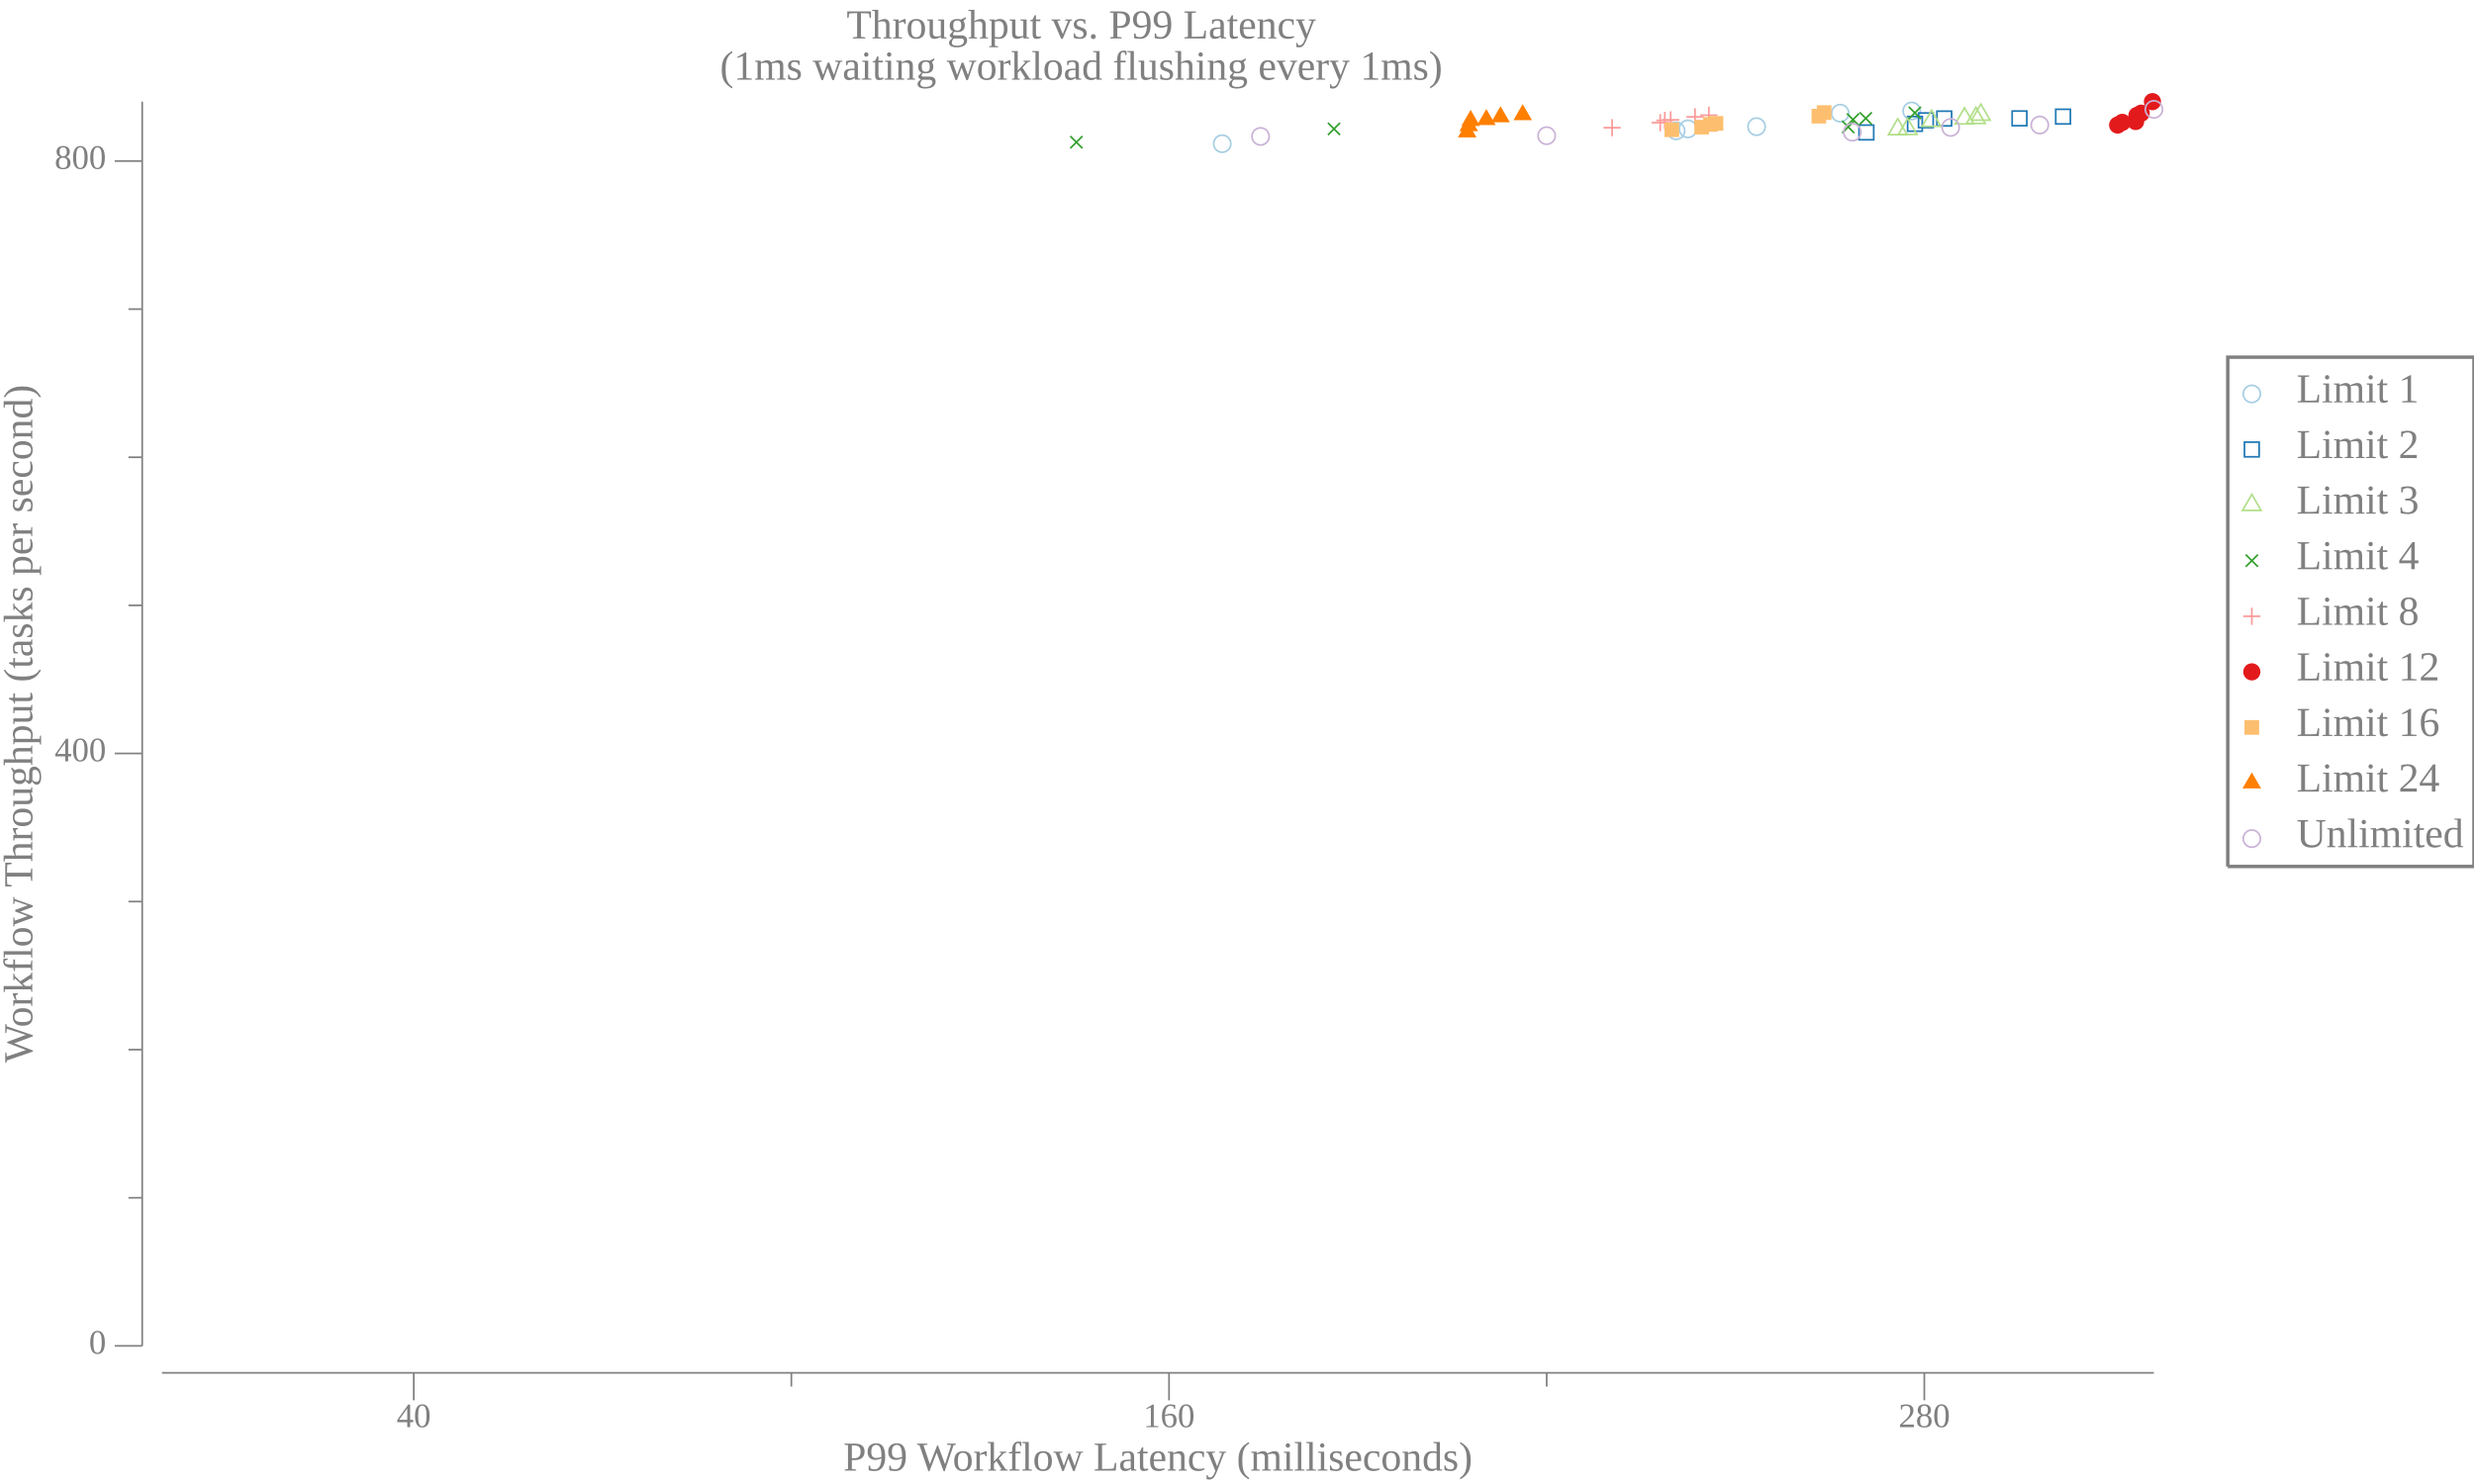
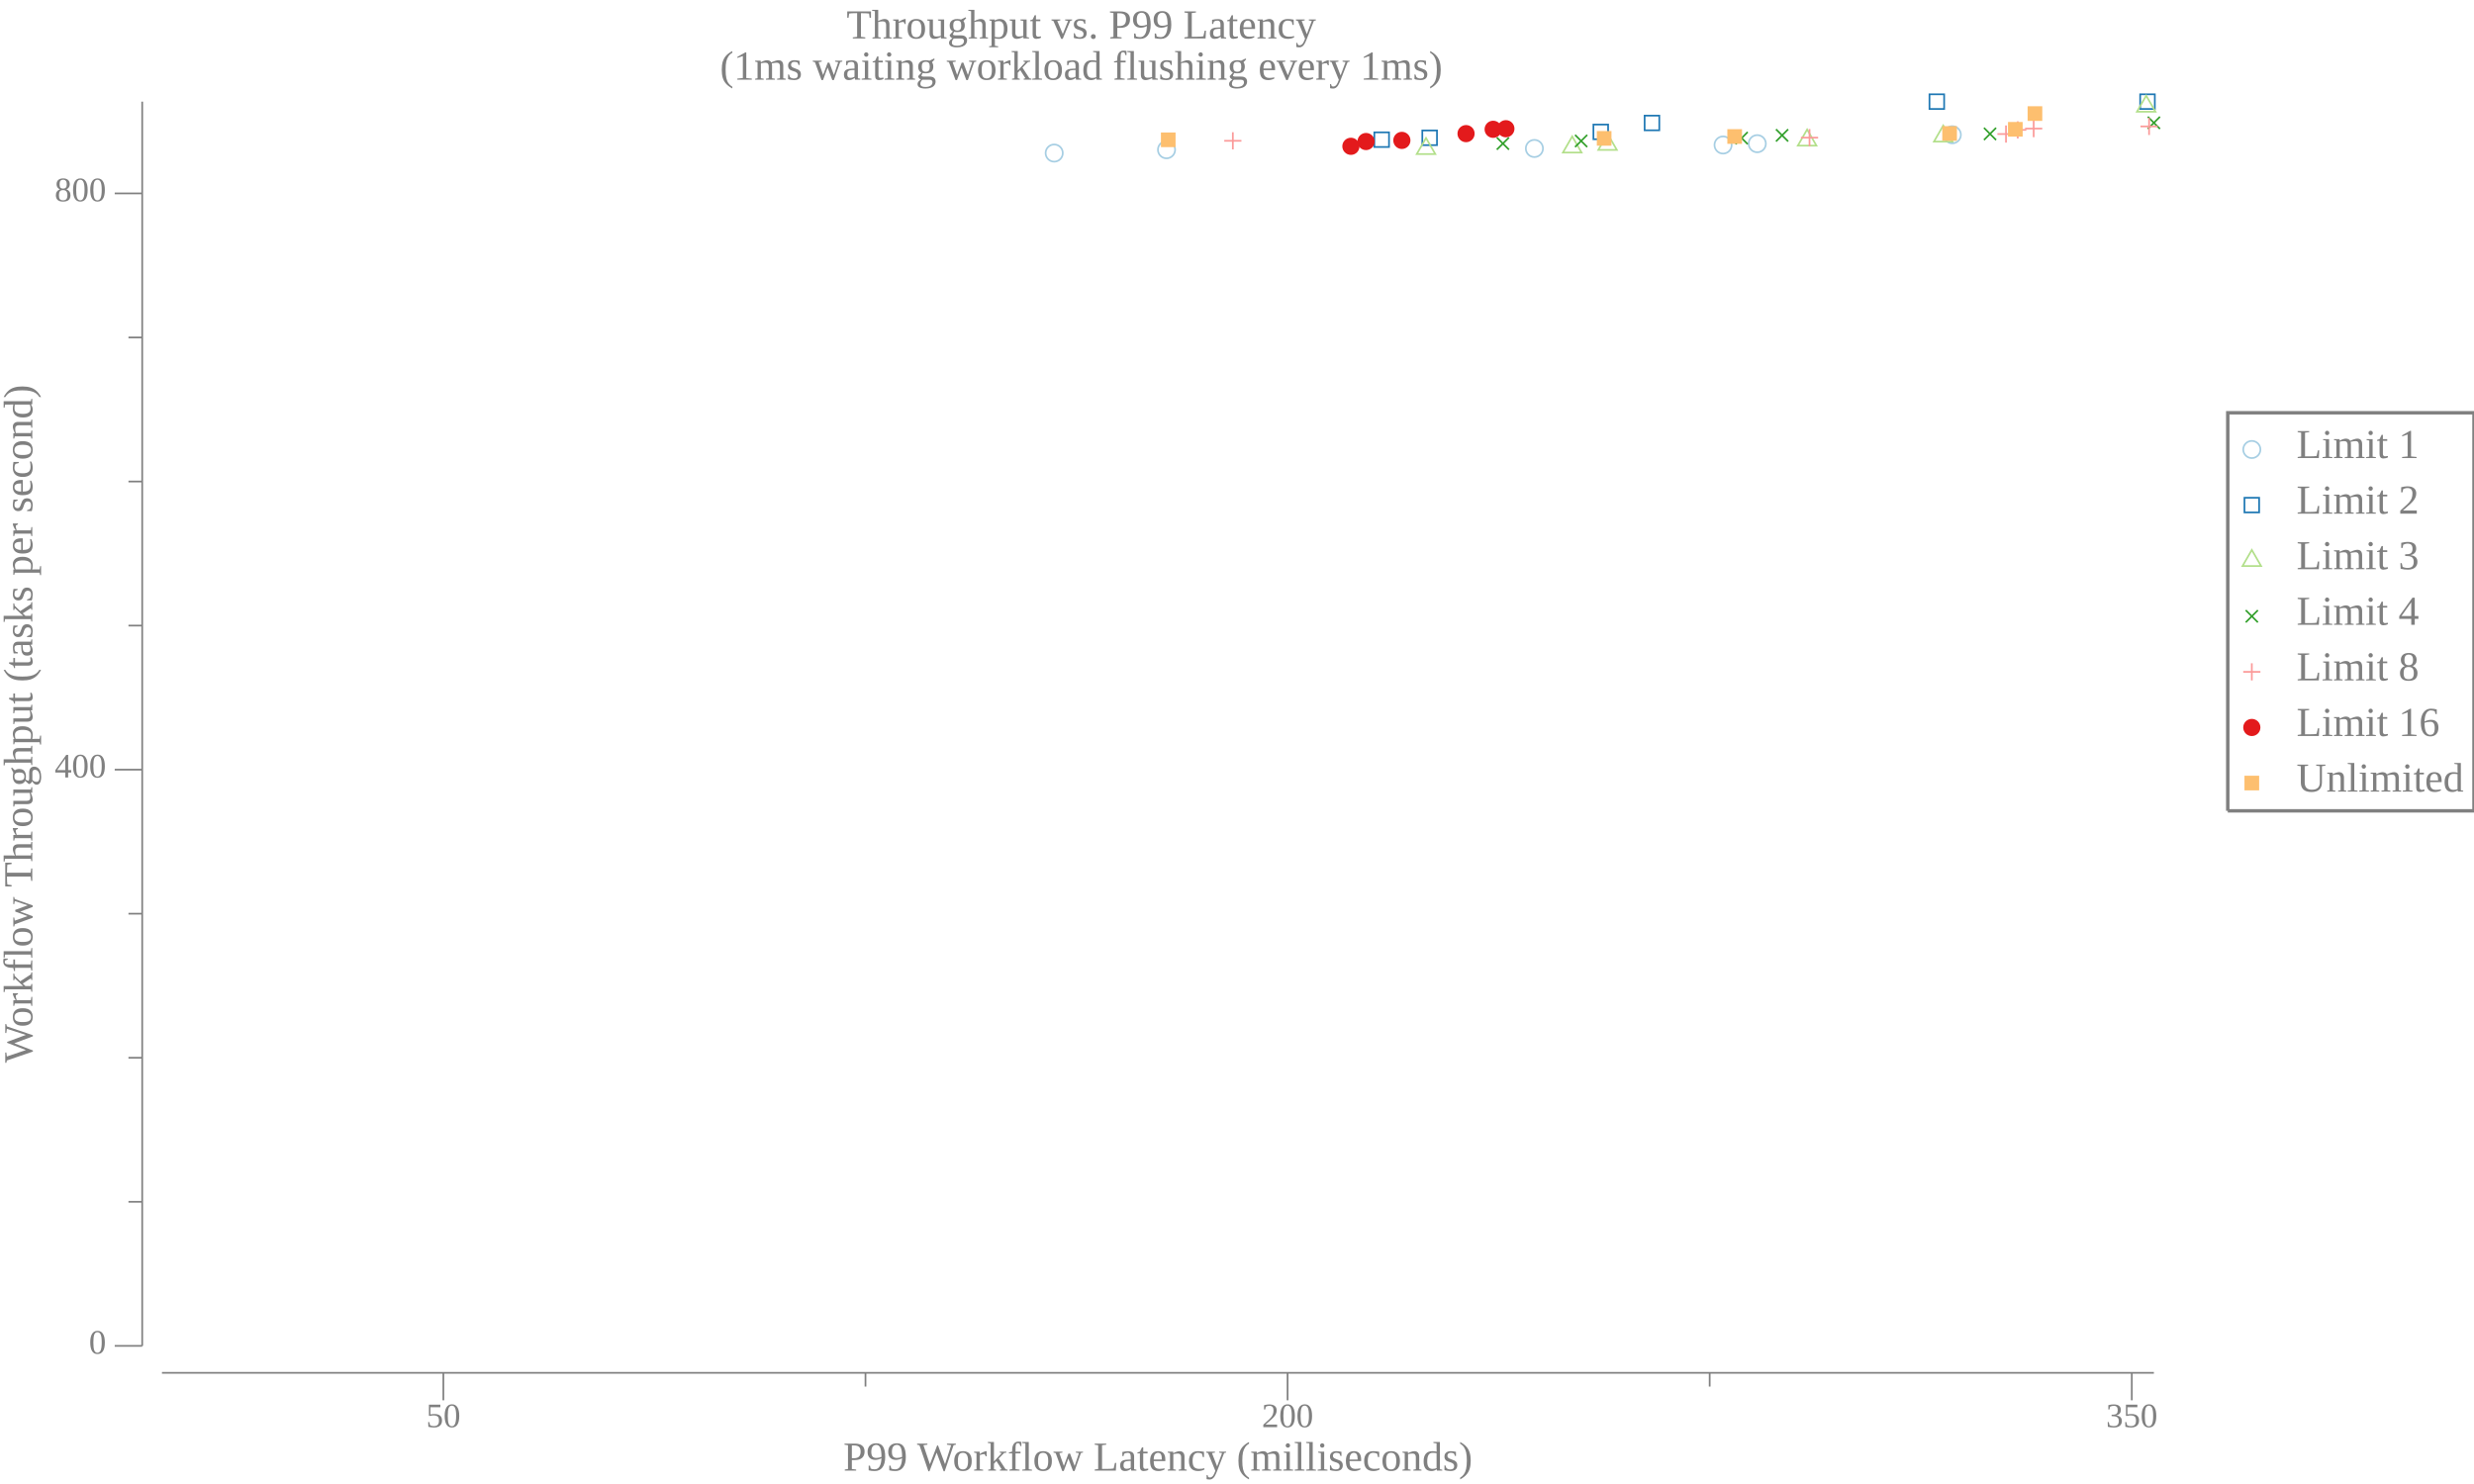
<svg xmlns="http://www.w3.org/2000/svg" width="720pt" height="432pt" viewBox="0 0 720 432">
  <g transform="scale(1, -1) translate(0, -432)">
-     <path d="M657.84,317.33A2.5,2.5 0 1 1 652.84,317.33A2.5,2.5 0 1 1 657.84,317.33Z" style="fill:none;stroke:#A6CEE3;stroke-width:0.5" />
-     <text x="668.34" y="-314.85" transform="scale(1, -1)" style="font-family:Liberation Serif;font-variant:normal;font-weight:normal;font-style:normal;font-size:12px;fill:#808080">Limit 1</text>
-     <path d="M653.2,299.02L657.47,299.02L657.47,303.29L653.2,303.29Z" style="fill:none;stroke:#1F78B4;stroke-width:0.5" />
-     <text x="668.34" y="-298.66" transform="scale(1, -1)" style="font-family:Liberation Serif;font-variant:normal;font-weight:normal;font-style:normal;font-size:12px;fill:#808080">Limit 2</text>
-     <path d="M655.34,288.09L652.63,283.41L658.04,283.41Z" style="fill:none;stroke:#B2DF8A;stroke-width:0.5" />
-     <text x="668.34" y="-282.48" transform="scale(1, -1)" style="font-family:Liberation Serif;font-variant:normal;font-weight:normal;font-style:normal;font-size:12px;fill:#808080">Limit 3</text>
-     <path d="M653.57,267.02L657.11,270.55" style="fill:none;stroke:#33A02C;stroke-width:0.5" />
-     <path d="M653.57,270.55L657.11,267.02" style="fill:none;stroke:#33A02C;stroke-width:0.5" />
-     <text x="668.34" y="-266.3" transform="scale(1, -1)" style="font-family:Liberation Serif;font-variant:normal;font-weight:normal;font-style:normal;font-size:12px;fill:#808080">Limit 4</text>
-     <path d="M655.34,255.1L655.34,250.1" style="fill:none;stroke:#FB9A99;stroke-width:0.5" />
-     <path d="M652.84,252.6L657.84,252.6" style="fill:none;stroke:#FB9A99;stroke-width:0.5" />
-     <text x="668.34" y="-250.11" transform="scale(1, -1)" style="font-family:Liberation Serif;font-variant:normal;font-weight:normal;font-style:normal;font-size:12px;fill:#808080">Limit 8</text>
-     <path d="M657.84,236.42A2.5,2.5 0 1 1 652.84,236.42A2.5,2.5 0 1 1 657.84,236.42Z" style="fill:#E31A1C" />
-     <text x="668.34" y="-233.93" transform="scale(1, -1)" style="font-family:Liberation Serif;font-variant:normal;font-weight:normal;font-style:normal;font-size:12px;fill:#808080">Limit 12</text>
-     <path d="M653.2,218.1L657.47,218.1L657.47,222.37L653.2,222.37Z" style="fill:#FDBF6F" />
+     <path d="M657.84,301.15A2.5,2.5 0 1 1 652.84,301.15A2.5,2.5 0 1 1 657.84,301.15Z" style="fill:none;stroke:#A6CEE3;stroke-width:0.5" />
+     <text x="668.34" y="-298.66" transform="scale(1, -1)" style="font-family:Liberation Serif;font-variant:normal;font-weight:normal;font-style:normal;font-size:12px;fill:#808080">Limit 1</text>
+     <path d="M653.2,282.83L657.47,282.83L657.47,287.1L653.2,287.1Z" style="fill:none;stroke:#1F78B4;stroke-width:0.5" />
+     <text x="668.34" y="-282.48" transform="scale(1, -1)" style="font-family:Liberation Serif;font-variant:normal;font-weight:normal;font-style:normal;font-size:12px;fill:#808080">Limit 2</text>
+     <path d="M655.34,271.91L652.63,267.22L658.04,267.22Z" style="fill:none;stroke:#B2DF8A;stroke-width:0.5" />
+     <text x="668.34" y="-266.3" transform="scale(1, -1)" style="font-family:Liberation Serif;font-variant:normal;font-weight:normal;font-style:normal;font-size:12px;fill:#808080">Limit 3</text>
+     <path d="M653.57,250.83L657.11,254.37" style="fill:none;stroke:#33A02C;stroke-width:0.5" />
+     <path d="M653.57,254.37L657.11,250.83" style="fill:none;stroke:#33A02C;stroke-width:0.5" />
+     <text x="668.34" y="-250.11" transform="scale(1, -1)" style="font-family:Liberation Serif;font-variant:normal;font-weight:normal;font-style:normal;font-size:12px;fill:#808080">Limit 4</text>
+     <path d="M655.34,238.92L655.34,233.92" style="fill:none;stroke:#FB9A99;stroke-width:0.5" />
+     <path d="M652.84,236.42L657.84,236.42" style="fill:none;stroke:#FB9A99;stroke-width:0.5" />
+     <text x="668.34" y="-233.93" transform="scale(1, -1)" style="font-family:Liberation Serif;font-variant:normal;font-weight:normal;font-style:normal;font-size:12px;fill:#808080">Limit 8</text>
+     <path d="M657.84,220.23A2.5,2.5 0 1 1 652.84,220.23A2.5,2.5 0 1 1 657.84,220.23Z" style="fill:#E31A1C" />
    <text x="668.34" y="-217.75" transform="scale(1, -1)" style="font-family:Liberation Serif;font-variant:normal;font-weight:normal;font-style:normal;font-size:12px;fill:#808080">Limit 16</text>
-     <path d="M655.34,207.17L652.63,202.49L658.04,202.49Z" style="fill:#FF7F00" />
-     <text x="668.34" y="-201.56" transform="scale(1, -1)" style="font-family:Liberation Serif;font-variant:normal;font-weight:normal;font-style:normal;font-size:12px;fill:#808080">Limit 24</text>
-     <path d="M657.84,187.87A2.5,2.5 0 1 1 652.84,187.87A2.5,2.5 0 1 1 657.84,187.87Z" style="fill:none;stroke:#CAB2D6;stroke-width:0.5" />
-     <text x="668.34" y="-185.38" transform="scale(1, -1)" style="font-family:Liberation Serif;font-variant:normal;font-weight:normal;font-style:normal;font-size:12px;fill:#808080">Unlimited</text>
-     <path d="M648.34,179.77L648.34,328.02L720,328.02L720,179.77L648.34,179.77" style="fill:none;stroke:#808080" />
+     <path d="M653.2,201.92L657.47,201.92L657.47,206.18L653.2,206.18Z" style="fill:#FDBF6F" />
+     <text x="668.34" y="-201.56" transform="scale(1, -1)" style="font-family:Liberation Serif;font-variant:normal;font-weight:normal;font-style:normal;font-size:12px;fill:#808080">Unlimited</text>
+     <path d="M648.34,195.96L648.34,311.84L720,311.84L720,195.96L648.34,195.96" style="fill:none;stroke:#808080" />
    <path d="M0,0L629.34,0L629.34,432L0,432Z" style="fill:#-8000000000000000-8000000000000000-8000000000000000;fill-opacity:0" />
    <text x="246.35" y="-420.81" transform="scale(1, -1)" style="font-family:Liberation Serif;font-variant:normal;font-weight:normal;font-style:normal;font-size:12px;fill:#808080">Throughput vs. P99 Latency</text>
    <text x="209.52" y="-408.81" transform="scale(1, -1)" style="font-family:Liberation Serif;font-variant:normal;font-weight:normal;font-style:normal;font-size:12px;fill:#808080">(1ms waiting workload flushing every 1ms)</text>
    <text x="245.43" y="-3.902" transform="scale(1, -1)" style="font-family:Liberation Serif;font-variant:normal;font-weight:normal;font-style:normal;font-size:12px;fill:#808080">P99 Workflow Latency (milliseconds)</text>
-     <text x="115.41" y="-16.541" transform="scale(1, -1)" style="font-family:Liberation Serif;font-variant:normal;font-weight:normal;font-style:normal;font-size:10px;fill:#808080">40</text>
-     <text x="332.72" y="-16.541" transform="scale(1, -1)" style="font-family:Liberation Serif;font-variant:normal;font-weight:normal;font-style:normal;font-size:10px;fill:#808080">160</text>
-     <text x="552.53" y="-16.541" transform="scale(1, -1)" style="font-family:Liberation Serif;font-variant:normal;font-weight:normal;font-style:normal;font-size:10px;fill:#808080">280</text>
-     <path d="M120.41,24.363L120.41,32.363" style="fill:none;stroke:#808080;stroke-width:0.5" />
-     <path d="M340.22,24.363L340.22,32.363" style="fill:none;stroke:#808080;stroke-width:0.5" />
-     <path d="M560.03,24.363L560.03,32.363" style="fill:none;stroke:#808080;stroke-width:0.5" />
-     <path d="M230.31,28.363L230.31,32.363" style="fill:none;stroke:#808080;stroke-width:0.5" />
-     <path d="M450.13,28.363L450.13,32.363" style="fill:none;stroke:#808080;stroke-width:0.5" />
+     <text x="124.03" y="-16.541" transform="scale(1, -1)" style="font-family:Liberation Serif;font-variant:normal;font-weight:normal;font-style:normal;font-size:10px;fill:#808080">50</text>
+     <text x="367.22" y="-16.541" transform="scale(1, -1)" style="font-family:Liberation Serif;font-variant:normal;font-weight:normal;font-style:normal;font-size:10px;fill:#808080">200</text>
+     <text x="612.91" y="-16.541" transform="scale(1, -1)" style="font-family:Liberation Serif;font-variant:normal;font-weight:normal;font-style:normal;font-size:10px;fill:#808080">350</text>
+     <path d="M129.03,24.363L129.03,32.363" style="fill:none;stroke:#808080;stroke-width:0.5" />
+     <path d="M374.72,24.363L374.72,32.363" style="fill:none;stroke:#808080;stroke-width:0.5" />
+     <path d="M620.41,24.363L620.41,32.363" style="fill:none;stroke:#808080;stroke-width:0.5" />
+     <path d="M251.88,28.363L251.88,32.363" style="fill:none;stroke:#808080;stroke-width:0.5" />
+     <path d="M497.56,28.363L497.56,32.363" style="fill:none;stroke:#808080;stroke-width:0.5" />
    <path d="M47.135,32.363L626.84,32.363" style="fill:none;stroke:#808080;stroke-width:0.5" />
    <g transform="rotate(90)">
      <text x="122.59" y="9.387" transform="scale(1, -1)" style="font-family:Liberation Serif;font-variant:normal;font-weight:normal;font-style:normal;font-size:12px;fill:#808080">Workflow Throughput (tasks per second)</text>
    </g>
    <text x="25.885" y="-37.924" transform="scale(1, -1)" style="font-family:Liberation Serif;font-variant:normal;font-weight:normal;font-style:normal;font-size:10px;fill:#808080">0</text>
-     <text x="15.885" y="-210.38" transform="scale(1, -1)" style="font-family:Liberation Serif;font-variant:normal;font-weight:normal;font-style:normal;font-size:10px;fill:#808080">400</text>
-     <text x="15.885" y="-382.84" transform="scale(1, -1)" style="font-family:Liberation Serif;font-variant:normal;font-weight:normal;font-style:normal;font-size:10px;fill:#808080">800</text>
+     <text x="15.885" y="-205.67" transform="scale(1, -1)" style="font-family:Liberation Serif;font-variant:normal;font-weight:normal;font-style:normal;font-size:10px;fill:#808080">400</text>
+     <text x="15.885" y="-373.41" transform="scale(1, -1)" style="font-family:Liberation Serif;font-variant:normal;font-weight:normal;font-style:normal;font-size:10px;fill:#808080">800</text>
    <path d="M33.385,40.209L41.385,40.209" style="fill:none;stroke:#808080;stroke-width:0.5" />
-     <path d="M33.385,212.67L41.385,212.67" style="fill:none;stroke:#808080;stroke-width:0.5" />
-     <path d="M33.385,385.12L41.385,385.12" style="fill:none;stroke:#808080;stroke-width:0.5" />
-     <path d="M37.385,83.323L41.385,83.323" style="fill:none;stroke:#808080;stroke-width:0.5" />
-     <path d="M37.385,126.44L41.385,126.44" style="fill:none;stroke:#808080;stroke-width:0.5" />
-     <path d="M37.385,169.55L41.385,169.55" style="fill:none;stroke:#808080;stroke-width:0.5" />
-     <path d="M37.385,255.78L41.385,255.78" style="fill:none;stroke:#808080;stroke-width:0.5" />
-     <path d="M37.385,298.89L41.385,298.89" style="fill:none;stroke:#808080;stroke-width:0.5" />
-     <path d="M37.385,342.01L41.385,342.01" style="fill:none;stroke:#808080;stroke-width:0.5" />
+     <path d="M33.385,207.95L41.385,207.95" style="fill:none;stroke:#808080;stroke-width:0.5" />
+     <path d="M33.385,375.7L41.385,375.7" style="fill:none;stroke:#808080;stroke-width:0.5" />
+     <path d="M37.385,82.145L41.385,82.145" style="fill:none;stroke:#808080;stroke-width:0.5" />
+     <path d="M37.385,124.08L41.385,124.08" style="fill:none;stroke:#808080;stroke-width:0.5" />
+     <path d="M37.385,166.02L41.385,166.02" style="fill:none;stroke:#808080;stroke-width:0.5" />
+     <path d="M37.385,249.89L41.385,249.89" style="fill:none;stroke:#808080;stroke-width:0.5" />
+     <path d="M37.385,291.83L41.385,291.83" style="fill:none;stroke:#808080;stroke-width:0.5" />
+     <path d="M37.385,333.76L41.385,333.76" style="fill:none;stroke:#808080;stroke-width:0.5" />
    <path d="M41.385,40.209L41.385,402.41" style="fill:none;stroke:#808080;stroke-width:0.5" />
-     <path d="M358.2,390.17A2.5,2.5 0 1 1 353.2,390.17A2.5,2.5 0 1 1 358.2,390.17Z" style="fill:none;stroke:#A6CEE3;stroke-width:0.5" />
-     <path d="M490.29,393.92A2.5,2.5 0 1 1 485.29,393.92A2.5,2.5 0 1 1 490.29,393.92Z" style="fill:none;stroke:#A6CEE3;stroke-width:0.5" />
-     <path d="M493.73,394.48A2.5,2.5 0 1 1 488.73,394.48A2.5,2.5 0 1 1 493.73,394.48Z" style="fill:none;stroke:#A6CEE3;stroke-width:0.5" />
-     <path d="M513.71,395.13A2.5,2.5 0 1 1 508.71,395.13A2.5,2.5 0 1 1 513.71,395.13Z" style="fill:none;stroke:#A6CEE3;stroke-width:0.5" />
-     <path d="M538.04,399.05A2.5,2.5 0 1 1 533.04,399.05A2.5,2.5 0 1 1 538.04,399.05Z" style="fill:none;stroke:#A6CEE3;stroke-width:0.5" />
-     <path d="M558.85,399.7A2.5,2.5 0 1 1 553.85,399.7A2.5,2.5 0 1 1 558.85,399.7Z" style="fill:none;stroke:#A6CEE3;stroke-width:0.5" />
-     <path d="M541.03,391.31L545.3,391.31L545.3,395.58L541.03,395.58Z" style="fill:none;stroke:#1F78B4;stroke-width:0.5" />
-     <path d="M555.17,393.81L559.43,393.81L559.43,398.08L555.17,398.08Z" style="fill:none;stroke:#1F78B4;stroke-width:0.5" />
-     <path d="M558.34,394.85L562.61,394.85L562.61,399.11L558.34,399.11Z" style="fill:none;stroke:#1F78B4;stroke-width:0.5" />
-     <path d="M563.7,395.36L567.97,395.36L567.97,399.63L563.7,399.63Z" style="fill:none;stroke:#1F78B4;stroke-width:0.5" />
-     <path d="M585.59,395.41L589.86,395.41L589.86,399.67L585.59,399.67Z" style="fill:none;stroke:#1F78B4;stroke-width:0.5" />
-     <path d="M598.27,395.92L602.54,395.92L602.54,400.19L598.27,400.19Z" style="fill:none;stroke:#1F78B4;stroke-width:0.5" />
-     <path d="M552.3,397.47L549.6,392.79L555.01,392.79Z" style="fill:none;stroke:#B2DF8A;stroke-width:0.5" />
-     <path d="M555.19,397.56L552.49,392.87L557.9,392.87Z" style="fill:none;stroke:#B2DF8A;stroke-width:0.5" />
-     <path d="M562.14,399.93L559.43,395.24L564.84,395.24Z" style="fill:none;stroke:#B2DF8A;stroke-width:0.5" />
-     <path d="M571.71,400.62L569.01,395.93L574.42,395.93Z" style="fill:none;stroke:#B2DF8A;stroke-width:0.5" />
-     <path d="M575.04,400.75L572.33,396.06L577.75,396.06Z" style="fill:none;stroke:#B2DF8A;stroke-width:0.5" />
-     <path d="M576.48,401.7L573.78,397.01L579.19,397.01Z" style="fill:none;stroke:#B2DF8A;stroke-width:0.5" />
-     <path d="M311.49,388.83L315.02,392.37" style="fill:none;stroke:#33A02C;stroke-width:0.5" />
-     <path d="M311.49,392.37L315.02,388.83" style="fill:none;stroke:#33A02C;stroke-width:0.5" />
-     <path d="M386.46,392.71L389.99,396.25" style="fill:none;stroke:#33A02C;stroke-width:0.5" />
-     <path d="M386.46,396.25L389.99,392.71" style="fill:none;stroke:#33A02C;stroke-width:0.5" />
-     <path d="M536.1,393.27L539.64,396.81" style="fill:none;stroke:#33A02C;stroke-width:0.5" />
-     <path d="M536.1,396.81L539.64,393.27" style="fill:none;stroke:#33A02C;stroke-width:0.5" />
-     <path d="M537.5,395.43L541.03,398.96" style="fill:none;stroke:#33A02C;stroke-width:0.5" />
-     <path d="M537.5,398.96L541.03,395.43" style="fill:none;stroke:#33A02C;stroke-width:0.5" />
-     <path d="M541.21,395.77L544.75,399.31" style="fill:none;stroke:#33A02C;stroke-width:0.5" />
-     <path d="M541.21,399.31L544.75,395.77" style="fill:none;stroke:#33A02C;stroke-width:0.5" />
-     <path d="M555.5,397.37L559.04,400.9" style="fill:none;stroke:#33A02C;stroke-width:0.5" />
-     <path d="M555.5,400.9L559.04,397.37" style="fill:none;stroke:#33A02C;stroke-width:0.5" />
-     <path d="M469.17,397.32L469.17,392.32" style="fill:none;stroke:#FB9A99;stroke-width:0.5" />
-     <path d="M466.67,394.82L471.67,394.82" style="fill:none;stroke:#FB9A99;stroke-width:0.5" />
-     <path d="M483.17,398.79L483.17,393.79" style="fill:none;stroke:#FB9A99;stroke-width:0.5" />
-     <path d="M480.67,396.29L485.67,396.29" style="fill:none;stroke:#FB9A99;stroke-width:0.5" />
-     <path d="M484.51,399.44L484.51,394.44" style="fill:none;stroke:#FB9A99;stroke-width:0.5" />
-     <path d="M482.01,396.94L487.01,396.94" style="fill:none;stroke:#FB9A99;stroke-width:0.5" />
-     <path d="M486.2,399.61L486.2,394.61" style="fill:none;stroke:#FB9A99;stroke-width:0.5" />
-     <path d="M483.7,397.11L488.7,397.11" style="fill:none;stroke:#FB9A99;stroke-width:0.5" />
-     <path d="M493.29,400.47L493.29,395.47" style="fill:none;stroke:#FB9A99;stroke-width:0.5" />
-     <path d="M490.79,397.97L495.79,397.97" style="fill:none;stroke:#FB9A99;stroke-width:0.5" />
-     <path d="M497.32,400.95L497.32,395.95" style="fill:none;stroke:#FB9A99;stroke-width:0.5" />
-     <path d="M494.82,398.45L499.82,398.45" style="fill:none;stroke:#FB9A99;stroke-width:0.5" />
-     <path d="M618.79,395.6A2.5,2.5 0 1 1 613.79,395.6A2.5,2.5 0 1 1 618.79,395.6Z" style="fill:#E31A1C" />
-     <path d="M620.14,396.38A2.5,2.5 0 1 1 615.14,396.38A2.5,2.5 0 1 1 620.14,396.38Z" style="fill:#E31A1C" />
-     <path d="M624.03,396.63A2.5,2.5 0 1 1 619.03,396.63A2.5,2.5 0 1 1 624.03,396.63Z" style="fill:#E31A1C" />
-     <path d="M624.41,398.4A2.5,2.5 0 1 1 619.41,398.4A2.5,2.5 0 1 1 624.41,398.4Z" style="fill:#E31A1C" />
-     <path d="M625.65,399.05A2.5,2.5 0 1 1 620.65,399.05A2.5,2.5 0 1 1 625.65,399.05Z" style="fill:#E31A1C" />
-     <path d="M628.92,402.41A2.5,2.5 0 1 1 623.92,402.41A2.5,2.5 0 1 1 628.92,402.41Z" style="fill:#E31A1C" />
-     <path d="M484.42,392.09L488.69,392.09L488.69,396.35L484.42,396.35Z" style="fill:#FDBF6F" />
-     <path d="M493.1,392.86L497.36,392.86L497.36,397.13L493.1,397.13Z" style="fill:#FDBF6F" />
-     <path d="M495.66,393.64L499.93,393.64L499.93,397.91L495.66,397.91Z" style="fill:#FDBF6F" />
-     <path d="M497.26,393.94L501.53,393.94L501.53,398.21L497.26,398.21Z" style="fill:#FDBF6F" />
-     <path d="M527.2,396.05L531.46,396.05L531.46,400.32L527.2,400.32Z" style="fill:#FDBF6F" />
-     <path d="M528.74,397.09L533.01,397.09L533.01,401.36L528.74,401.36Z" style="fill:#FDBF6F" />
-     <path d="M426.98,396.7L424.28,392.01L429.69,392.01Z" style="fill:#FF7F00" />
-     <path d="M427.44,398.51L424.73,393.82L430.14,393.82Z" style="fill:#FF7F00" />
-     <path d="M428,400.02L425.29,395.33L430.71,395.33Z" style="fill:#FF7F00" />
-     <path d="M432.57,400.28L429.87,395.59L435.28,395.59Z" style="fill:#FF7F00" />
-     <path d="M436.69,401.1L433.99,396.41L439.4,396.41Z" style="fill:#FF7F00" />
-     <path d="M443.14,401.7L440.44,397.01L445.85,397.01Z" style="fill:#FF7F00" />
-     <path d="M369.36,392.28A2.5,2.5 0 1 1 364.36,392.28A2.5,2.5 0 1 1 369.36,392.28Z" style="fill:none;stroke:#CAB2D6;stroke-width:0.5" />
-     <path d="M452.62,392.5A2.5,2.5 0 1 1 447.62,392.5A2.5,2.5 0 1 1 452.62,392.5Z" style="fill:none;stroke:#CAB2D6;stroke-width:0.5" />
-     <path d="M541.57,393.53A2.5,2.5 0 1 1 536.57,393.53A2.5,2.5 0 1 1 541.57,393.53Z" style="fill:none;stroke:#CAB2D6;stroke-width:0.5" />
-     <path d="M570.2,394.91A2.5,2.5 0 1 1 565.2,394.91A2.5,2.5 0 1 1 570.2,394.91Z" style="fill:none;stroke:#CAB2D6;stroke-width:0.5" />
-     <path d="M596.13,395.6A2.5,2.5 0 1 1 591.13,395.6A2.5,2.5 0 1 1 596.13,395.6Z" style="fill:none;stroke:#CAB2D6;stroke-width:0.5" />
-     <path d="M629.34,400.17A2.5,2.5 0 1 1 624.34,400.17A2.5,2.5 0 1 1 629.34,400.17Z" style="fill:none;stroke:#CAB2D6;stroke-width:0.5" />
+     <path d="M309.3,387.44A2.5,2.5 0 1 1 304.3,387.44A2.5,2.5 0 1 1 309.3,387.44Z" style="fill:none;stroke:#A6CEE3;stroke-width:0.5" />
+     <path d="M341.99,388.41A2.5,2.5 0 1 1 336.99,388.41A2.5,2.5 0 1 1 341.99,388.41Z" style="fill:none;stroke:#A6CEE3;stroke-width:0.5" />
+     <path d="M449.05,388.78A2.5,2.5 0 1 1 444.05,388.78A2.5,2.5 0 1 1 449.05,388.78Z" style="fill:none;stroke:#A6CEE3;stroke-width:0.5" />
+     <path d="M503.96,389.79A2.5,2.5 0 1 1 498.96,389.79A2.5,2.5 0 1 1 503.96,389.79Z" style="fill:none;stroke:#A6CEE3;stroke-width:0.5" />
+     <path d="M513.91,390.17A2.5,2.5 0 1 1 508.91,390.17A2.5,2.5 0 1 1 513.91,390.17Z" style="fill:none;stroke:#A6CEE3;stroke-width:0.5" />
+     <path d="M570.67,392.77A2.5,2.5 0 1 1 565.67,392.77A2.5,2.5 0 1 1 570.67,392.77Z" style="fill:none;stroke:#A6CEE3;stroke-width:0.5" />
+     <path d="M399.97,389.21L404.24,389.21L404.24,393.47L399.97,393.47Z" style="fill:none;stroke:#1F78B4;stroke-width:0.5" />
+     <path d="M413.93,389.75L418.2,389.75L418.2,394.02L413.93,394.02Z" style="fill:none;stroke:#1F78B4;stroke-width:0.5" />
+     <path d="M463.73,391.47L468,391.47L468,395.74L463.73,395.74Z" style="fill:none;stroke:#1F78B4;stroke-width:0.5" />
+     <path d="M478.63,394.07L482.9,394.07L482.9,398.34L478.63,398.34Z" style="fill:none;stroke:#1F78B4;stroke-width:0.5" />
+     <path d="M561.53,400.28L565.8,400.28L565.8,404.55L561.53,404.55Z" style="fill:none;stroke:#1F78B4;stroke-width:0.5" />
+     <path d="M622.85,400.28L627.11,400.28L627.11,404.55L622.85,404.55Z" style="fill:none;stroke:#1F78B4;stroke-width:0.5" />
+     <path d="M415.01,391.82L412.3,387.14L417.72,387.14Z" style="fill:none;stroke:#B2DF8A;stroke-width:0.5" />
+     <path d="M457.56,392.29L454.86,387.6L460.27,387.6Z" style="fill:none;stroke:#B2DF8A;stroke-width:0.5" />
+     <path d="M467.84,393.04L465.14,388.35L470.55,388.35Z" style="fill:none;stroke:#B2DF8A;stroke-width:0.5" />
+     <path d="M525.92,394.3L523.22,389.61L528.63,389.61Z" style="fill:none;stroke:#B2DF8A;stroke-width:0.5" />
+     <path d="M565.54,395.47L562.84,390.78L568.25,390.78Z" style="fill:none;stroke:#B2DF8A;stroke-width:0.5" />
+     <path d="M624.6,404.15L621.9,399.47L627.31,399.47Z" style="fill:none;stroke:#B2DF8A;stroke-width:0.5" />
+     <path d="M435.61,388.44L439.15,391.98" style="fill:none;stroke:#33A02C;stroke-width:0.5" />
+     <path d="M435.61,391.98L439.15,388.44" style="fill:none;stroke:#33A02C;stroke-width:0.5" />
+     <path d="M458.38,389.2L461.92,392.73" style="fill:none;stroke:#33A02C;stroke-width:0.5" />
+     <path d="M458.38,392.73L461.92,389.2" style="fill:none;stroke:#33A02C;stroke-width:0.5" />
+     <path d="M505.09,390.03L508.63,393.57" style="fill:none;stroke:#33A02C;stroke-width:0.5" />
+     <path d="M505.09,393.57L508.63,390.03" style="fill:none;stroke:#33A02C;stroke-width:0.5" />
+     <path d="M516.86,390.83L520.4,394.37" style="fill:none;stroke:#33A02C;stroke-width:0.5" />
+     <path d="M516.86,394.37L520.4,390.83" style="fill:none;stroke:#33A02C;stroke-width:0.5" />
+     <path d="M577.38,391.25L580.91,394.79" style="fill:none;stroke:#33A02C;stroke-width:0.5" />
+     <path d="M577.38,394.79L580.91,391.25" style="fill:none;stroke:#33A02C;stroke-width:0.5" />
+     <path d="M625.07,394.48L628.61,398.02" style="fill:none;stroke:#33A02C;stroke-width:0.5" />
+     <path d="M625.07,398.02L628.61,394.48" style="fill:none;stroke:#33A02C;stroke-width:0.5" />
+     <path d="M358.79,393.51L358.79,388.51" style="fill:none;stroke:#FB9A99;stroke-width:0.5" />
+     <path d="M356.29,391.01L361.29,391.01" style="fill:none;stroke:#FB9A99;stroke-width:0.5" />
+     <path d="M526.62,394.43L526.62,389.43" style="fill:none;stroke:#FB9A99;stroke-width:0.5" />
+     <path d="M524.12,391.93L529.12,391.93" style="fill:none;stroke:#FB9A99;stroke-width:0.5" />
+     <path d="M583.8,395.48L583.8,390.48" style="fill:none;stroke:#FB9A99;stroke-width:0.5" />
+     <path d="M581.3,392.98L586.3,392.98" style="fill:none;stroke:#FB9A99;stroke-width:0.5" />
+     <path d="M587.22,396.69L587.22,391.69" style="fill:none;stroke:#FB9A99;stroke-width:0.5" />
+     <path d="M584.72,394.19L589.72,394.19" style="fill:none;stroke:#FB9A99;stroke-width:0.5" />
+     <path d="M591.85,397.07L591.85,392.07" style="fill:none;stroke:#FB9A99;stroke-width:0.5" />
+     <path d="M589.35,394.57L594.35,394.57" style="fill:none;stroke:#FB9A99;stroke-width:0.5" />
+     <path d="M625.44,397.7L625.44,392.7" style="fill:none;stroke:#FB9A99;stroke-width:0.5" />
+     <path d="M622.94,395.2L627.94,395.2" style="fill:none;stroke:#FB9A99;stroke-width:0.5" />
+     <path d="M395.65,389.41A2.5,2.5 0 1 1 390.65,389.41A2.5,2.5 0 1 1 395.65,389.41Z" style="fill:#E31A1C" />
+     <path d="M400.05,390.8A2.5,2.5 0 1 1 395.05,390.8A2.5,2.5 0 1 1 400.05,390.8Z" style="fill:#E31A1C" />
+     <path d="M410.48,391.13A2.5,2.5 0 1 1 405.48,391.13A2.5,2.5 0 1 1 410.48,391.13Z" style="fill:#E31A1C" />
+     <path d="M429.16,393.1A2.5,2.5 0 1 1 424.16,393.1A2.5,2.5 0 1 1 429.16,393.1Z" style="fill:#E31A1C" />
+     <path d="M437.05,394.36A2.5,2.5 0 1 1 432.05,394.36A2.5,2.5 0 1 1 437.05,394.36Z" style="fill:#E31A1C" />
+     <path d="M440.75,394.53A2.5,2.5 0 1 1 435.75,394.53A2.5,2.5 0 1 1 440.75,394.53Z" style="fill:#E31A1C" />
+     <path d="M337.86,389.17L342.12,389.17L342.12,393.43L337.86,393.43Z" style="fill:#FDBF6F" />
+     <path d="M464.72,389.58L468.98,389.58L468.98,393.85L464.72,393.85Z" style="fill:#FDBF6F" />
+     <path d="M502.7,390.13L506.97,390.13L506.97,394.4L502.7,394.4Z" style="fill:#FDBF6F" />
+     <path d="M565.25,391.01L569.52,391.01L569.52,395.28L565.25,395.28Z" style="fill:#FDBF6F" />
+     <path d="M584.38,392.23L588.65,392.23L588.65,396.49L584.38,396.49Z" style="fill:#FDBF6F" />
+     <path d="M590.09,396.8L594.36,396.8L594.36,401.07L590.09,401.07Z" style="fill:#FDBF6F" />
  </g>
</svg>
